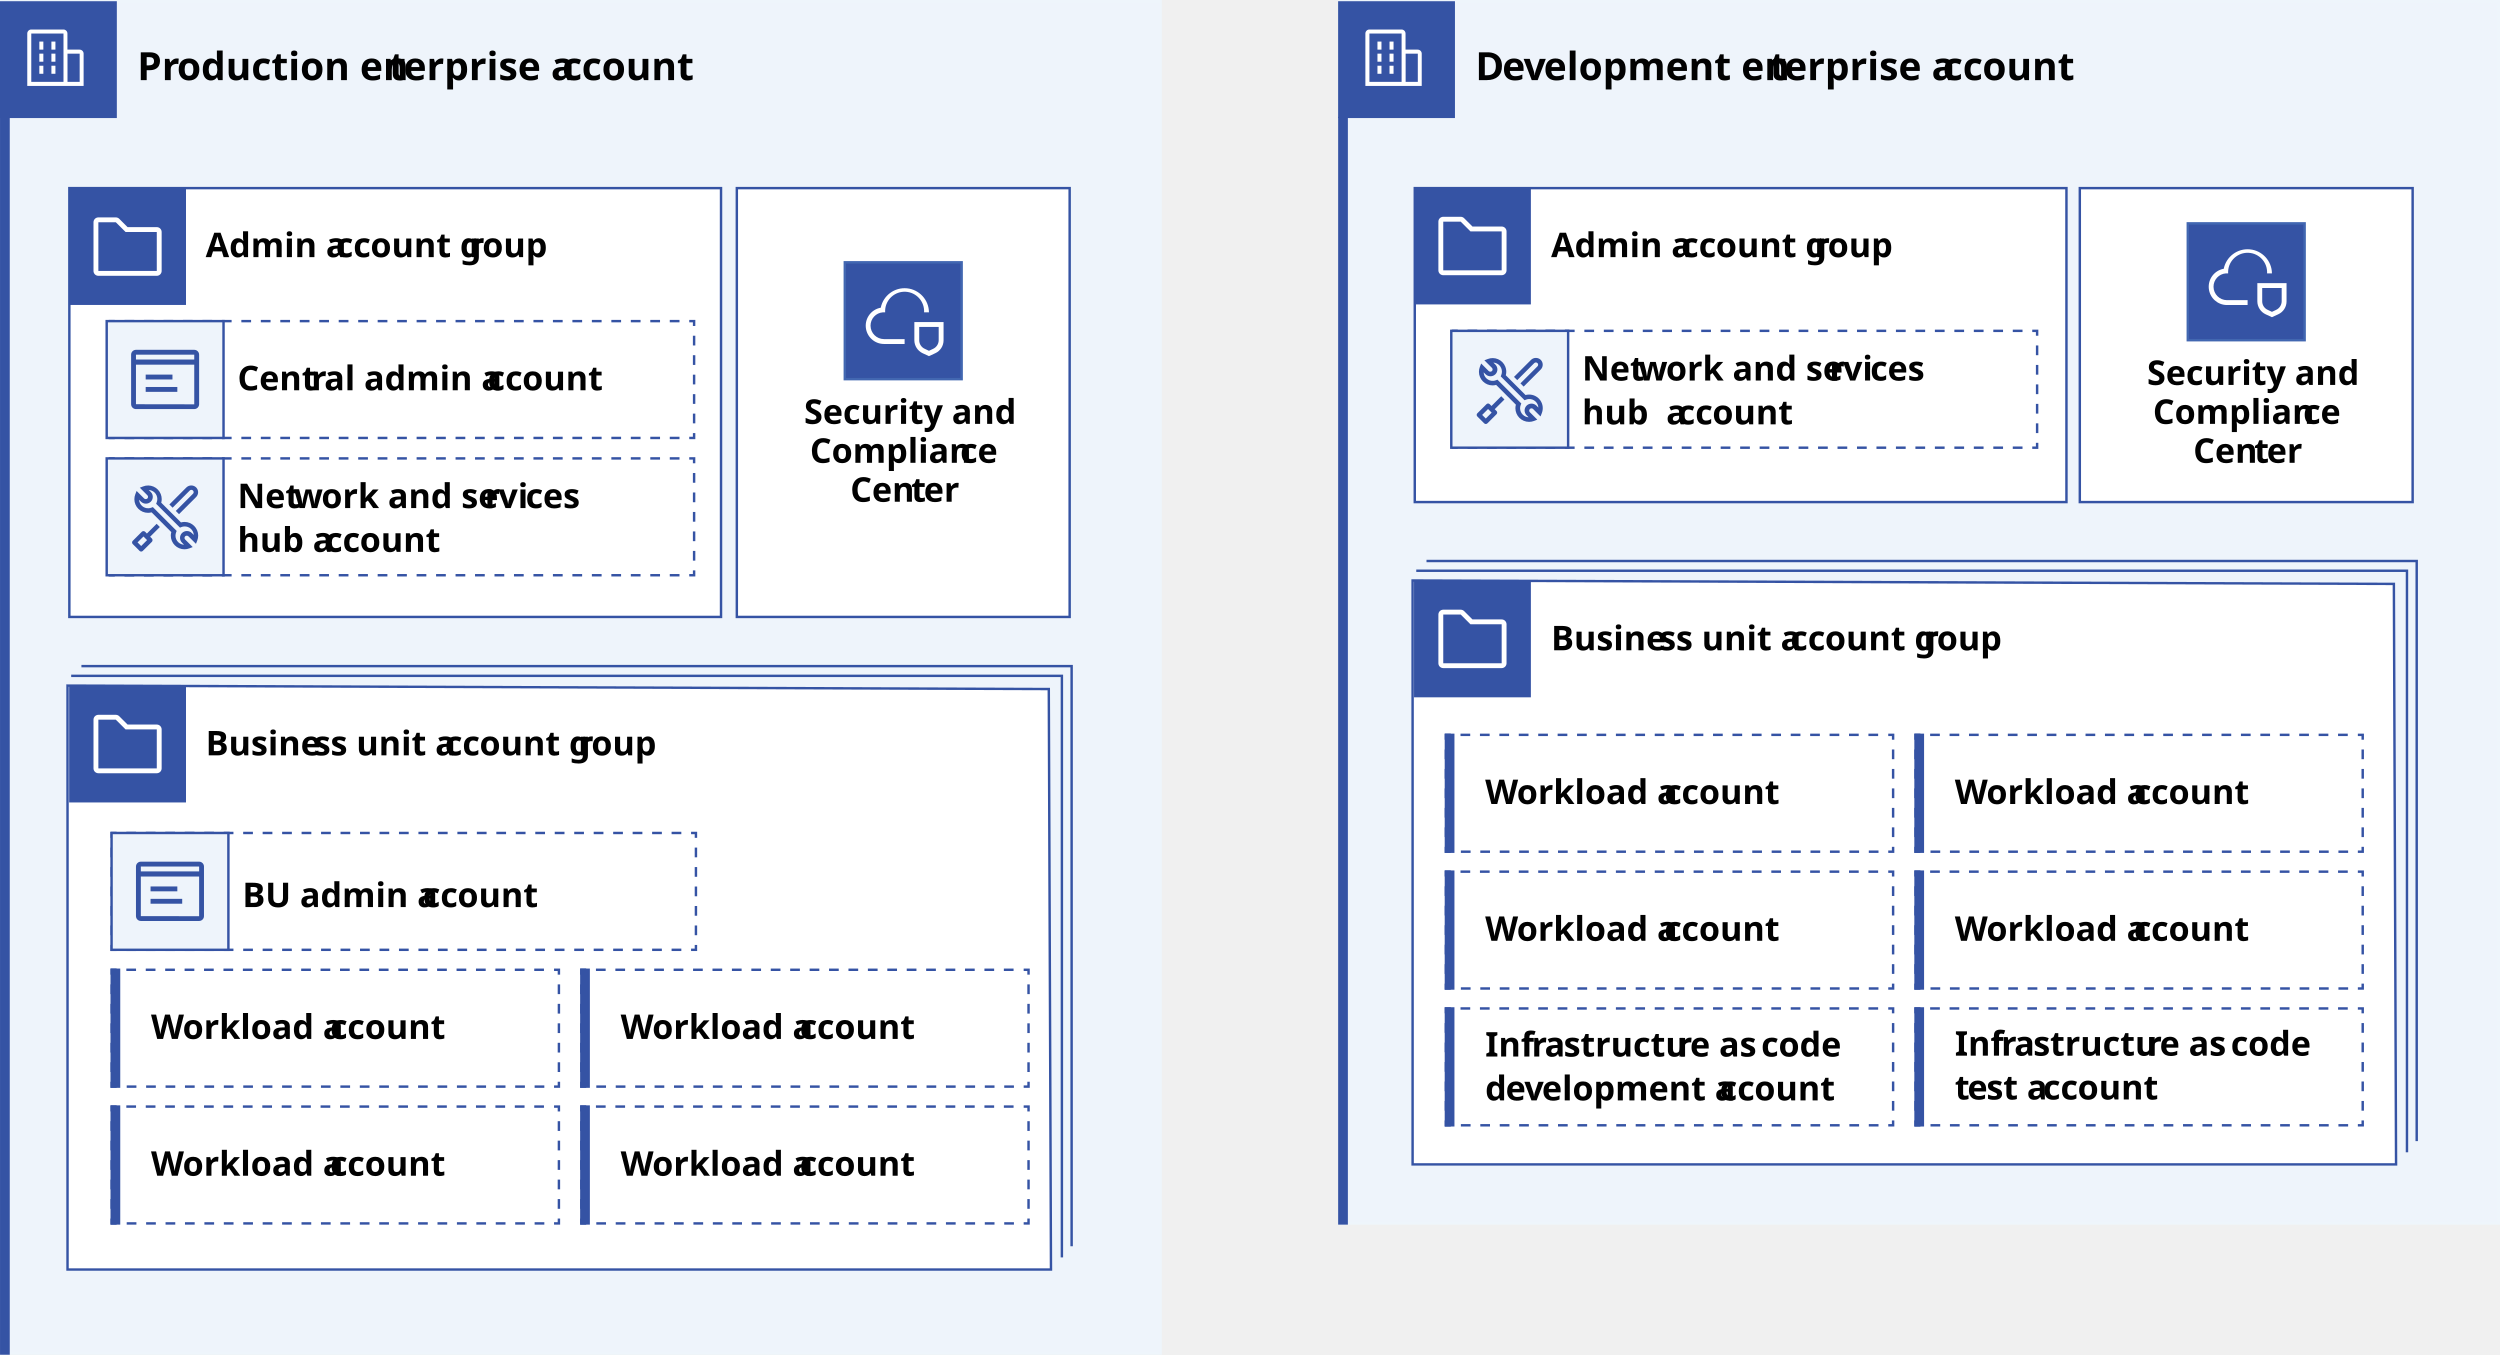
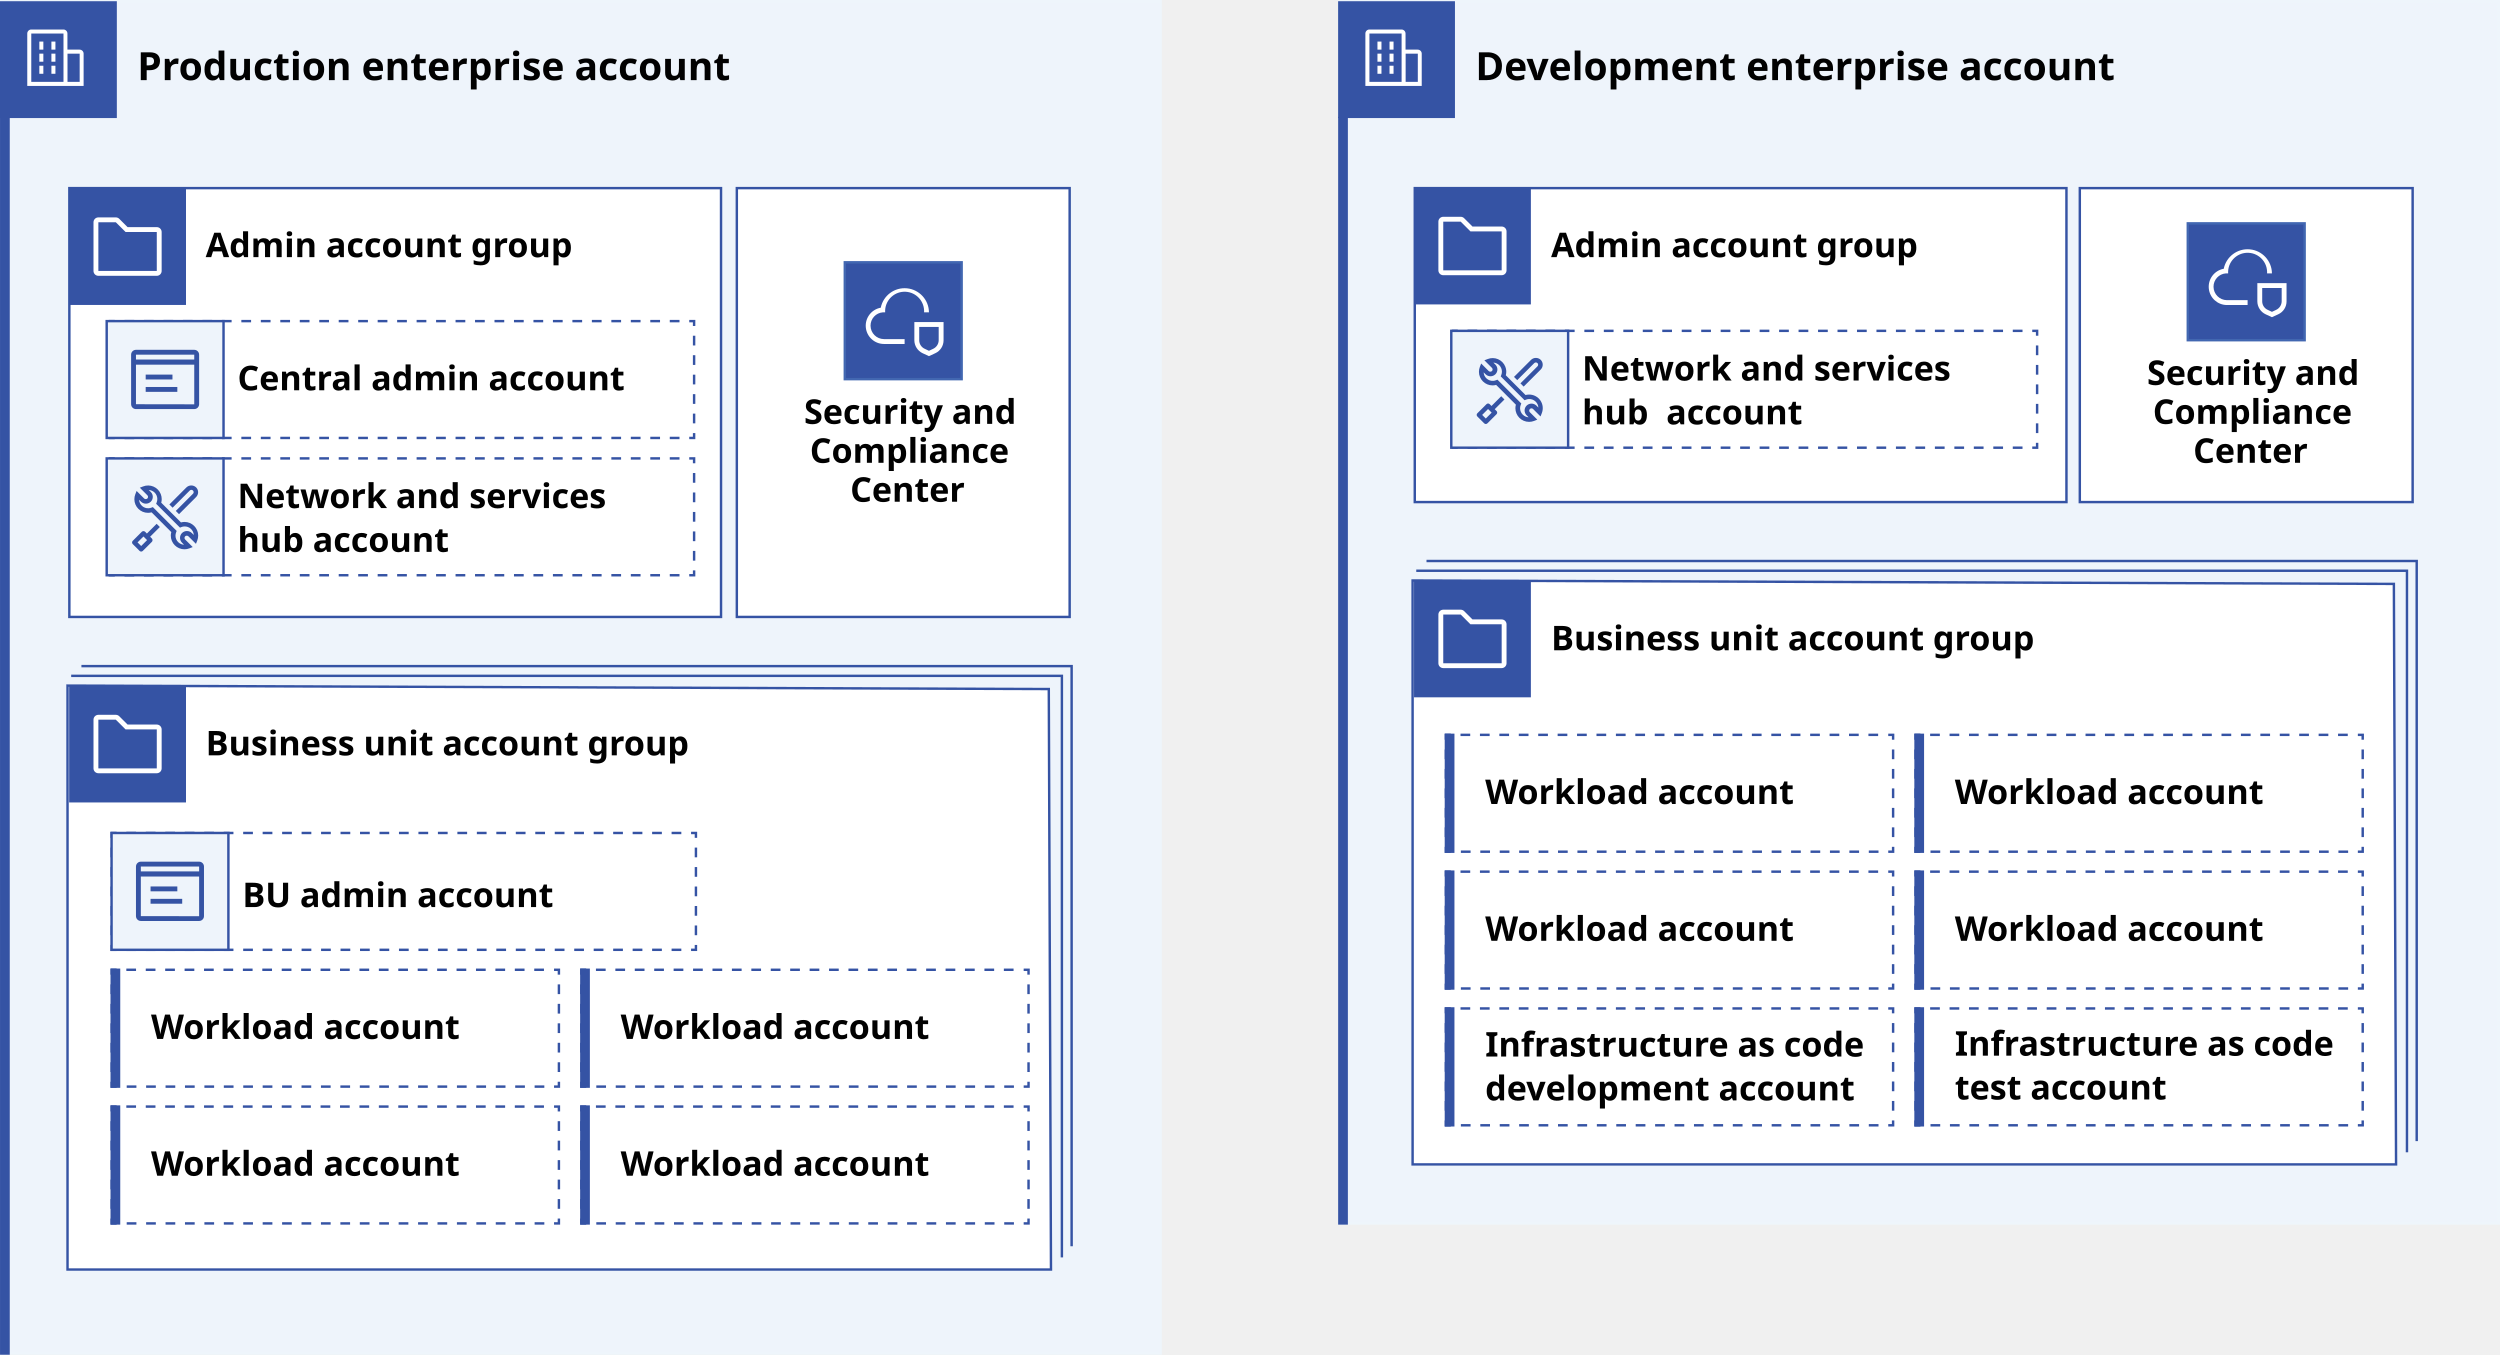
- <svg xmlns="http://www.w3.org/2000/svg" viewBox="0 0 1027.04 556.55">
+ <svg xmlns="http://www.w3.org/2000/svg" width="1027.04" height="556.55" viewBox="0 0 1027.04 556.55">
  <defs>
-     <style>.cls-1,.cls-10{fill:#eef4fb;}.cls-1{stroke:#eef5fb;}.cls-1,.cls-10,.cls-11,.cls-3,.cls-4,.cls-6,.cls-7,.cls-8,.cls-9{stroke-miterlimit:10;}.cls-11,.cls-2,.cls-9{fill:#3553a4;}.cls-3,.cls-5{fill:#fff;}.cls-10,.cls-3,.cls-4,.cls-6,.cls-7,.cls-8,.cls-9{stroke:#3553a4;}.cls-4,.cls-6,.cls-7,.cls-8{fill:none;}.cls-4{fill-rule:evenodd;}.cls-7{stroke-dasharray:4 4;}.cls-8{stroke-dasharray:3.99 3.99;}.cls-11{stroke:#4267b1;}.cls-12{font-size:16px;}.cls-12,.cls-17{fill:#010101;font-family:IBMPlexSans-SemiBold, IBM Plex Sans;font-weight:600;}.cls-13{letter-spacing:-0.01em;}.cls-14{letter-spacing:0em;}.cls-15{letter-spacing:0em;}.cls-16{letter-spacing:-0.01em;}.cls-17{font-size:14px;}.cls-18{letter-spacing:-0.01em;}.cls-19{letter-spacing:0em;}.cls-20{letter-spacing:-0.02em;}.cls-21{letter-spacing:-0.01em;}.cls-22{letter-spacing:-0.01em;}.cls-23{letter-spacing:-0.01em;}.cls-24{letter-spacing:0.01em;}.cls-25{letter-spacing:0em;}.cls-26{letter-spacing:0em;}.cls-27{letter-spacing:-0.01em;}.cls-28{letter-spacing:-0.01em;}.cls-29{letter-spacing:0em;}.cls-30{letter-spacing:0em;}.cls-31{letter-spacing:-0.01em;}</style>
+     <style>.cls-1,.cls-10{fill:#eef4fb;}.cls-1{stroke:#eef5fb;}.cls-1,.cls-10,.cls-11,.cls-3,.cls-4,.cls-6,.cls-7,.cls-8,.cls-9{stroke-miterlimit:10;}.cls-11,.cls-2,.cls-9{fill:#3553a4;}.cls-3,.cls-5{fill:#fff;}.cls-10,.cls-3,.cls-4,.cls-6,.cls-7,.cls-8,.cls-9{stroke:#3553a4;}.cls-4,.cls-6,.cls-7,.cls-8{fill:none;}.cls-4{fill-rule:evenodd;}.cls-7{stroke-dasharray:4 4;}.cls-8{stroke-dasharray:3.99 3.99;}.cls-11{stroke:#4267b1;}.cls-12{font-size:16px;}.cls-12,.cls-13{fill:#010101;font-family:IBMPlexSans-SemiBold, IBM Plex Sans;font-weight:600;}.cls-13{font-size:14px;}</style>
  </defs>
  <g id="Background">
    <rect class="cls-1" x="0.51" y="0.5" width="476.31" height="555.55" />
    <rect class="cls-2" y="0.5" width="48" height="48" />
    <polygon class="cls-3" points="27.74 281.65 430.86 283.07 431.76 521.54 27.74 521.54 27.74 281.65" />
    <polyline class="cls-4" points="29.24 277.65 436.24 277.65 436.24 516.56" />
    <polyline class="cls-4" points="33.45 273.65 440.24 273.65 440.24 511.98" />
    <rect class="cls-5" x="45.9" y="342.2" width="240" height="48" />
    <polyline class="cls-6" points="45.9 344.2 45.9 342.2 47.9 342.2" />
    <line class="cls-7" x1="51.9" y1="342.2" x2="281.9" y2="342.2" />
    <polyline class="cls-6" points="283.9 342.2 285.9 342.2 285.9 344.2" />
    <line class="cls-7" x1="285.9" y1="348.2" x2="285.9" y2="386.2" />
    <polyline class="cls-6" points="285.9 388.2 285.9 390.2 283.9 390.2" />
    <line class="cls-7" x1="279.9" y1="390.2" x2="49.9" y2="390.2" />
    <polyline class="cls-6" points="47.9 390.2 45.9 390.2 45.9 388.2" />
    <line class="cls-7" x1="45.9" y1="384.2" x2="45.9" y2="346.2" />
    <rect class="cls-5" x="45.9" y="398.4" width="183.71" height="48" />
    <polyline class="cls-6" points="229.61 444.4 229.61 446.4 227.61 446.4" />
    <line class="cls-8" x1="223.62" y1="446.4" x2="49.9" y2="446.4" />
    <polyline class="cls-6" points="47.9 446.4 45.9 446.4 45.9 444.4" />
    <line class="cls-7" x1="45.9" y1="440.4" x2="45.9" y2="402.4" />
    <polyline class="cls-6" points="45.9 400.4 45.9 398.4 47.9 398.4" />
    <line class="cls-8" x1="51.9" y1="398.4" x2="225.61" y2="398.4" />
    <polyline class="cls-6" points="227.61 398.4 229.61 398.4 229.61 400.4" />
    <line class="cls-7" x1="229.61" y1="404.4" x2="229.61" y2="442.4" />
    <rect class="cls-5" x="45.9" y="454.6" width="183.71" height="48" />
    <polyline class="cls-6" points="229.61 500.6 229.61 502.6 227.61 502.6" />
    <line class="cls-8" x1="223.62" y1="502.6" x2="49.9" y2="502.6" />
    <polyline class="cls-6" points="47.9 502.6 45.9 502.6 45.9 500.6" />
    <line class="cls-7" x1="45.9" y1="496.6" x2="45.9" y2="458.6" />
    <polyline class="cls-6" points="45.9 456.6 45.9 454.6 47.9 454.6" />
    <line class="cls-8" x1="51.9" y1="454.6" x2="225.61" y2="454.6" />
    <polyline class="cls-6" points="227.61 454.6 229.61 454.6 229.61 456.6" />
    <line class="cls-7" x1="229.61" y1="460.6" x2="229.61" y2="498.6" />
    <rect class="cls-5" x="238.83" y="398.4" width="183.71" height="48" />
    <polyline class="cls-6" points="422.54 444.4 422.54 446.4 420.54 446.4" />
    <line class="cls-8" x1="416.54" y1="446.4" x2="242.83" y2="446.4" />
    <polyline class="cls-6" points="240.83 446.4 238.83 446.4 238.83 444.4" />
    <line class="cls-7" x1="238.83" y1="440.4" x2="238.83" y2="402.4" />
    <polyline class="cls-6" points="238.83 400.4 238.83 398.4 240.83 398.4" />
    <line class="cls-8" x1="244.82" y1="398.4" x2="418.54" y2="398.4" />
    <polyline class="cls-6" points="420.54 398.4 422.54 398.4 422.54 400.4" />
    <line class="cls-7" x1="422.54" y1="404.4" x2="422.54" y2="442.4" />
    <rect class="cls-5" x="238.83" y="454.6" width="183.71" height="48" />
    <polyline class="cls-6" points="422.54 500.6 422.54 502.6 420.54 502.6" />
    <line class="cls-8" x1="416.54" y1="502.6" x2="242.83" y2="502.6" />
    <polyline class="cls-6" points="240.83 502.6 238.83 502.6 238.83 500.6" />
    <line class="cls-7" x1="238.83" y1="496.6" x2="238.83" y2="458.6" />
    <polyline class="cls-6" points="238.83 456.6 238.83 454.6 240.83 454.6" />
    <line class="cls-8" x1="244.82" y1="454.6" x2="418.54" y2="454.6" />
    <polyline class="cls-6" points="420.54 454.6 422.54 454.6 422.54 456.6" />
    <line class="cls-7" x1="422.54" y1="460.6" x2="422.54" y2="498.6" />
    <rect class="cls-2" x="28.41" y="281.66" width="48" height="48" />
    <path class="cls-5" d="M326.31,309.35l3.42,3.41.58.59h12.83v16h-24v-20h7.17m0-2h-7.17a2,2,0,0,0-2,2v20a2,2,0,0,0,2,2h24a2,2,0,0,0,2-2v-16a2,2,0,0,0-2-2h-12l-3.41-3.41A2,2,0,0,0,326.31,307.35Z" transform="translate(-278.73 -13.69)" />
    <rect class="cls-5" x="16.16" y="17.08" width="1.65" height="3.31" />
    <rect class="cls-5" x="16.16" y="22.04" width="1.65" height="3.31" />
    <rect class="cls-5" x="21.12" y="17.08" width="1.65" height="3.31" />
    <rect class="cls-5" x="21.12" y="22.04" width="1.65" height="3.31" />
    <rect class="cls-5" x="16.16" y="27" width="1.65" height="3.31" />
    <rect class="cls-5" x="21.12" y="27" width="1.65" height="3.31" />
    <path class="cls-5" d="M313.08,35.73a1.65,1.65,0,0,0-1.65-1.65h-5V27.47a1.65,1.65,0,0,0-1.65-1.66H291.58a1.65,1.65,0,0,0-1.65,1.66V49h23.15Zm-21.5-8.26h13.23V47.31H291.58Zm14.88,19.84V35.73h5V47.31Z" transform="translate(-278.73 -13.69)" />
    <rect class="cls-9" x="45.9" y="398.4" width="3" height="48" />
    <rect class="cls-9" x="45.9" y="454.6" width="3" height="48" />
    <rect class="cls-9" x="238.83" y="398.4" width="3" height="48" />
    <rect class="cls-9" x="238.83" y="454.6" width="3" height="48" />
    <rect class="cls-3" x="28.49" y="77.28" width="267.72" height="176.17" />
    <rect class="cls-5" x="45.15" y="131.92" width="240" height="48" />
    <polyline class="cls-6" points="45.15 133.92 45.15 131.92 47.15 131.92" />
    <line class="cls-7" x1="51.15" y1="131.92" x2="281.15" y2="131.92" />
    <polyline class="cls-6" points="283.15 131.92 285.15 131.92 285.15 133.92" />
    <line class="cls-7" x1="285.15" y1="137.92" x2="285.15" y2="175.92" />
    <polyline class="cls-6" points="285.15 177.92 285.15 179.92 283.15 179.92" />
    <line class="cls-7" x1="279.15" y1="179.92" x2="49.15" y2="179.92" />
    <polyline class="cls-6" points="47.15 179.92 45.15 179.92 45.15 177.92" />
    <line class="cls-7" x1="45.15" y1="173.92" x2="45.15" y2="135.92" />
    <rect class="cls-5" x="45.15" y="188.32" width="240" height="48" />
    <polyline class="cls-6" points="45.15 190.32 45.15 188.32 47.15 188.32" />
    <line class="cls-7" x1="51.15" y1="188.32" x2="281.15" y2="188.32" />
    <polyline class="cls-6" points="283.15 188.32 285.15 188.32 285.15 190.32" />
    <line class="cls-7" x1="285.15" y1="194.32" x2="285.15" y2="232.32" />
    <polyline class="cls-6" points="285.15 234.32 285.15 236.32 283.15 236.32" />
    <line class="cls-7" x1="279.15" y1="236.32" x2="49.15" y2="236.32" />
    <polyline class="cls-6" points="47.15 236.32 45.15 236.32 45.15 234.32" />
    <line class="cls-7" x1="45.15" y1="230.32" x2="45.15" y2="192.32" />
    <rect class="cls-10" x="45.83" y="342.2" width="48" height="48" />
    <rect class="cls-10" x="43.83" y="131.92" width="48" height="48" />
    <rect class="cls-10" x="43.83" y="188.32" width="48" height="48" />
    <rect class="cls-3" x="302.7" y="77.28" width="136.73" height="176.17" />
    <rect class="cls-11" x="347.06" y="107.76" width="48" height="48" />
    <path id="_Path_" data-name="&lt;Path&gt;" class="cls-5" d="M664.36,148v5.5a3.93,3.93,0,0,1-2.3,3.5l-1.7.8-1.7-.8a3.83,3.83,0,0,1-2.3-3.5V148h8m2-2h-12v7.5a5.92,5.92,0,0,0,3.4,5.3l2.6,1.2,2.6-1.2a5.81,5.81,0,0,0,3.4-5.3V146Z" transform="translate(-278.73 -13.69)" />
    <path class="cls-5" d="M650.36,155h-8.5a7.51,7.51,0,0,1-1.3-14.9,10,10,0,0,1,19.8,1.9h-2a8,8,0,0,0-16-.9v.9h-.9a5.48,5.48,0,0,0-5.1,5.5,5.55,5.55,0,0,0,5.5,5.5h8.5Z" transform="translate(-278.73 -13.69)" />
    <path class="cls-2" d="M340.58,377.86h11v2h-11Zm0,5.09h13v2h-13Z" transform="translate(-278.73 -13.69)" />
    <path class="cls-2" d="M360.53,367.68H336.59a2,2,0,0,0-2,2v20.36a2,2,0,0,0,2,2h23.94a2,2,0,0,0,2-2V369.72A2,2,0,0,0,360.53,367.68Zm0,2v2H336.59v-2Zm-23.94,20.36V373.79h23.94v16.29Z" transform="translate(-278.73 -13.69)" />
    <path class="cls-2" d="M338.58,167.58h11v2h-11Zm0,5.09h13v2h-13Z" transform="translate(-278.73 -13.69)" />
    <path class="cls-2" d="M358.53,157.4H334.59a2,2,0,0,0-2,2v20.35a2,2,0,0,0,2,2h23.94a2,2,0,0,0,2-2V159.44A2,2,0,0,0,358.53,157.4Zm0,2v2H334.59v-2Zm-23.94,20.35V163.51h23.94v16.28Z" transform="translate(-278.73 -13.69)" />
    <path class="cls-2" d="M340.39,234.2l4-4-1.32-1.32-4,4-.74-.75a1,1,0,0,0-1.33,0h0l-3.74,3.75a.92.92,0,0,0,0,1.32h0l2.81,2.81a.92.92,0,0,0,1.32,0h0l3.75-3.74a1,1,0,0,0,0-1.33h0ZM336.73,238l-1.49-1.49,2.42-2.42,1.49,1.48Z" transform="translate(-278.73 -13.69)" />
    <path class="cls-2" d="M354.52,239.35a5.62,5.62,0,0,1-5.62-5.62,5.51,5.51,0,0,1,.2-1.45L341,224.17a5.51,5.51,0,0,1-1.45.2,5.6,5.6,0,0,1-5.62-5.57,5.51,5.51,0,0,1,.4-2.09l.52-1.33,3.1,3.1a1,1,0,0,0,1.32,0,.94.94,0,0,0,0-1.33h0l-3.1-3.1,1.33-.52a5.6,5.6,0,0,1,7.27,3.13,5.79,5.79,0,0,1,.4,2.09,5.9,5.9,0,0,1-.2,1.45l8.11,8.11a5.46,5.46,0,0,1,1.45-.2,5.61,5.61,0,0,1,5.62,5.58,5.79,5.79,0,0,1-.4,2.09l-.52,1.33-3.1-3.1a1,1,0,0,0-1.33,0,.94.94,0,0,0,0,1.32h0l3.1,3.1-1.33.52A5.49,5.49,0,0,1,354.52,239.35Zm-13-17.34,9.79,9.79-.22.57a3.72,3.72,0,0,0,2.07,4.84,3.67,3.67,0,0,0,1.17.26l-.81-.82a2.8,2.8,0,0,1,0-4h0a2.88,2.88,0,0,1,4,0l.82.82a3.74,3.74,0,0,0-3.93-3.51,3.9,3.9,0,0,0-1.17.26l-.57.23-9.8-9.8.23-.57a3.73,3.73,0,0,0-2.08-4.84,3.9,3.9,0,0,0-1.17-.26l.82.82a2.82,2.82,0,0,1,0,4h0a2.89,2.89,0,0,1-4,0l-.81-.81a3.72,3.72,0,0,0,3.93,3.5,3.67,3.67,0,0,0,1.17-.26Z" transform="translate(-278.73 -13.69)" />
    <path class="cls-2" d="M359.31,213.93a2.88,2.88,0,0,0-4,0l-7,7,1.32,1.33,7-7a.94.94,0,1,1,1.32,1.33l-7,7,1.32,1.32,7-7A2.8,2.8,0,0,0,359.31,213.93Z" transform="translate(-278.73 -13.69)" />
    <rect class="cls-9" x="0.51" y="48.5" width="3" height="507.55" />
    <rect class="cls-1" x="550.23" y="0.5" width="476.31" height="502.1" />
    <rect class="cls-2" x="549.72" y="0.5" width="48" height="48" />
    <polygon class="cls-3" points="580.32 238.47 983.44 239.88 984.34 478.35 580.32 478.35 580.32 238.47" />
    <polyline class="cls-4" points="581.82 234.47 988.82 234.47 988.82 473.38" />
    <polyline class="cls-4" points="586.03 230.47 992.82 230.47 992.82 468.79" />
    <rect class="cls-5" x="594.01" y="301.89" width="183.71" height="48" />
    <polyline class="cls-6" points="777.72 347.89 777.72 349.89 775.72 349.89" />
    <line class="cls-8" x1="771.72" y1="349.89" x2="598.01" y2="349.89" />
    <polyline class="cls-6" points="596.01 349.89 594.01 349.89 594.01 347.89" />
    <line class="cls-7" x1="594.01" y1="343.89" x2="594.01" y2="305.89" />
    <polyline class="cls-6" points="594.01 303.89 594.01 301.89 596.01 301.89" />
    <line class="cls-8" x1="600" y1="301.89" x2="773.72" y2="301.89" />
    <polyline class="cls-6" points="775.72 301.89 777.72 301.89 777.72 303.89" />
    <line class="cls-7" x1="777.72" y1="307.89" x2="777.72" y2="345.89" />
    <rect class="cls-5" x="594.01" y="358.09" width="183.71" height="48" />
    <polyline class="cls-6" points="777.72 404.09 777.72 406.09 775.72 406.09" />
    <line class="cls-8" x1="771.72" y1="406.09" x2="598.01" y2="406.09" />
    <polyline class="cls-6" points="596.01 406.09 594.01 406.09 594.01 404.09" />
    <line class="cls-7" x1="594.01" y1="400.09" x2="594.01" y2="362.09" />
    <polyline class="cls-6" points="594.01 360.09 594.01 358.09 596.01 358.09" />
    <line class="cls-8" x1="600" y1="358.09" x2="773.72" y2="358.09" />
    <polyline class="cls-6" points="775.72 358.09 777.72 358.09 777.72 360.09" />
    <line class="cls-7" x1="777.72" y1="364.09" x2="777.72" y2="402.09" />
    <rect class="cls-5" x="786.94" y="301.89" width="183.71" height="48" />
    <polyline class="cls-6" points="970.64 347.89 970.64 349.89 968.64 349.89" />
    <line class="cls-8" x1="964.65" y1="349.89" x2="790.93" y2="349.89" />
    <polyline class="cls-6" points="788.94 349.89 786.94 349.89 786.94 347.89" />
    <line class="cls-7" x1="786.94" y1="343.89" x2="786.94" y2="305.89" />
    <polyline class="cls-6" points="786.94 303.89 786.94 301.89 788.94 301.89" />
    <line class="cls-8" x1="792.93" y1="301.89" x2="966.65" y2="301.89" />
    <polyline class="cls-6" points="968.64 301.89 970.64 301.89 970.64 303.89" />
    <line class="cls-7" x1="970.64" y1="307.89" x2="970.64" y2="345.89" />
    <rect class="cls-5" x="786.94" y="358.09" width="183.71" height="48" />
    <polyline class="cls-6" points="970.64 404.09 970.64 406.09 968.64 406.09" />
    <line class="cls-8" x1="964.65" y1="406.09" x2="790.93" y2="406.09" />
    <polyline class="cls-6" points="788.94 406.09 786.94 406.09 786.94 404.09" />
    <line class="cls-7" x1="786.94" y1="400.09" x2="786.94" y2="362.09" />
    <polyline class="cls-6" points="786.94 360.09 786.94 358.09 788.94 358.09" />
    <line class="cls-8" x1="792.93" y1="358.09" x2="966.65" y2="358.09" />
    <polyline class="cls-6" points="968.64 358.09 970.64 358.09 970.64 360.09" />
    <line class="cls-7" x1="970.64" y1="364.09" x2="970.64" y2="402.09" />
    <rect class="cls-2" x="580.91" y="238.47" width="48" height="48" />
    <path class="cls-5" d="M878.81,266.16l3.42,3.41.58.59h12.83v16h-24v-20h7.17m0-2h-7.17a2,2,0,0,0-2,2v20a2,2,0,0,0,2,2h24a2,2,0,0,0,2-2v-16a2,2,0,0,0-2-2h-12l-3.41-3.41A2,2,0,0,0,878.81,264.16Z" transform="translate(-278.73 -13.69)" />
    <rect class="cls-5" x="565.88" y="17.08" width="1.65" height="3.31" />
    <rect class="cls-5" x="565.88" y="22.04" width="1.65" height="3.31" />
    <rect class="cls-5" x="570.84" y="17.08" width="1.65" height="3.31" />
    <rect class="cls-5" x="570.84" y="22.04" width="1.65" height="3.31" />
    <rect class="cls-5" x="565.88" y="27" width="1.65" height="3.31" />
    <rect class="cls-5" x="570.84" y="27" width="1.65" height="3.31" />
    <path class="cls-5" d="M862.8,35.73a1.65,1.65,0,0,0-1.65-1.65h-5V27.47a1.66,1.66,0,0,0-1.66-1.66H841.31a1.66,1.66,0,0,0-1.66,1.66V49H862.8Zm-21.49-8.26h13.22V47.31H841.31Zm14.88,19.84V35.73h5V47.31Z" transform="translate(-278.73 -13.69)" />
    <rect class="cls-9" x="594.01" y="301.89" width="3" height="48" />
    <rect class="cls-9" x="594.01" y="358.09" width="3" height="48" />
    <rect class="cls-9" x="786.94" y="301.89" width="3" height="48" />
    <rect class="cls-9" x="786.94" y="358.09" width="3" height="48" />
    <rect class="cls-3" x="581.21" y="77.28" width="267.72" height="128.98" />
    <rect class="cls-5" x="596.88" y="135.92" width="240" height="48" />
    <polyline class="cls-6" points="596.88 137.92 596.88 135.92 598.88 135.92" />
    <line class="cls-7" x1="602.88" y1="135.92" x2="832.88" y2="135.92" />
    <polyline class="cls-6" points="834.88 135.92 836.88 135.92 836.88 137.92" />
    <line class="cls-7" x1="836.88" y1="141.92" x2="836.88" y2="179.92" />
    <polyline class="cls-6" points="836.88 181.92 836.88 183.92 834.88 183.92" />
    <line class="cls-7" x1="830.88" y1="183.92" x2="600.88" y2="183.92" />
    <polyline class="cls-6" points="598.88 183.92 596.88 183.92 596.88 181.92" />
    <line class="cls-7" x1="596.88" y1="177.92" x2="596.88" y2="139.92" />
    <rect class="cls-10" x="596.21" y="135.92" width="48" height="48" />
    <rect class="cls-3" x="854.42" y="77.28" width="136.73" height="128.98" />
    <rect class="cls-11" x="898.78" y="91.76" width="48" height="48" />
    <path id="_Path_2" data-name="&lt;Path&gt;" class="cls-5" d="M1216.08,132v5.5a3.93,3.93,0,0,1-2.3,3.5l-1.7.8-1.7-.8a3.83,3.83,0,0,1-2.3-3.5V132h8m2-2h-12v7.5a5.92,5.92,0,0,0,3.4,5.3l2.6,1.2,2.6-1.2a5.81,5.81,0,0,0,3.4-5.3V130Z" transform="translate(-278.73 -13.69)" />
    <path class="cls-5" d="M1202.08,139h-8.5a7.51,7.51,0,0,1-1.3-14.9,10,10,0,0,1,19.8,1.9h-2a8,8,0,0,0-16-.9v.9h-.9a5.48,5.48,0,0,0-5.1,5.5,5.55,5.55,0,0,0,5.5,5.5h8.5Z" transform="translate(-278.73 -13.69)" />
    <path class="cls-2" d="M892.78,181.8l4-4-1.32-1.33-4,4-.74-.74a.92.92,0,0,0-1.32,0h0l-3.75,3.74a.92.92,0,0,0,0,1.32h0l2.81,2.81a.92.92,0,0,0,1.32,0h0l3.75-3.74a.94.94,0,0,0,0-1.32h0Zm-3.67,3.83-1.48-1.49,2.42-2.42,1.48,1.49Z" transform="translate(-278.73 -13.69)" />
    <path class="cls-2" d="M906.9,187a5.62,5.62,0,0,1-5.62-5.62,5.38,5.38,0,0,1,.2-1.44l-8.11-8.12a5.46,5.46,0,0,1-1.45.2,5.6,5.6,0,0,1-5.62-5.57,5.51,5.51,0,0,1,.4-2.09l.52-1.33,3.1,3.1a1,1,0,0,0,1.32,0,.93.93,0,0,0,0-1.32h0l-3.1-3.1,1.34-.52a5.59,5.59,0,0,1,7.26,3.14,5.5,5.5,0,0,1,.2,3.53l8.11,8.11a5.45,5.45,0,0,1,1.45-.19,5.58,5.58,0,0,1,5.22,7.66l-.52,1.33-3.1-3.1a.94.94,0,0,0-1.33,1.32h0l3.11,3.1-1.33.53A5.57,5.57,0,0,1,906.9,187Zm-13-17.34,9.8,9.79-.23.57a3.73,3.73,0,0,0,2.08,4.84,3.56,3.56,0,0,0,1.17.26l-.82-.81a2.8,2.8,0,0,1,0-4h0a2.88,2.88,0,0,1,4,0l.82.82a3.74,3.74,0,0,0-3.93-3.51,4.23,4.23,0,0,0-1.17.26l-.57.23-9.79-9.8.22-.57a3.72,3.72,0,0,0-2.07-4.83,3.67,3.67,0,0,0-1.18-.26l.82.81a2.8,2.8,0,0,1,0,4h0a2.88,2.88,0,0,1-4,0l-.82-.81a3.72,3.72,0,0,0,3.93,3.5,3.61,3.61,0,0,0,1.17-.26Z" transform="translate(-278.73 -13.69)" />
    <path class="cls-2" d="M911.7,161.53a2.89,2.89,0,0,0-4,0l-7,7,1.33,1.33,7-7a.94.94,0,0,1,1.32,0,.92.92,0,0,1,0,1.32l-7,7,1.32,1.33,7-7A2.82,2.82,0,0,0,911.7,161.53Z" transform="translate(-278.73 -13.69)" />
    <rect class="cls-9" x="550.23" y="48.5" width="3" height="454.1" />
    <rect class="cls-5" x="594.01" y="414.29" width="183.71" height="48" />
    <polyline class="cls-6" points="777.72 460.29 777.72 462.29 775.72 462.29" />
    <line class="cls-8" x1="771.72" y1="462.29" x2="598.01" y2="462.29" />
    <polyline class="cls-6" points="596.01 462.29 594.01 462.29 594.01 460.29" />
    <line class="cls-7" x1="594.01" y1="456.29" x2="594.01" y2="418.29" />
    <polyline class="cls-6" points="594.01 416.29 594.01 414.29 596.01 414.29" />
    <line class="cls-8" x1="600" y1="414.29" x2="773.72" y2="414.29" />
    <polyline class="cls-6" points="775.72 414.29 777.72 414.29 777.72 416.29" />
    <line class="cls-7" x1="777.72" y1="420.29" x2="777.72" y2="458.29" />
    <rect class="cls-5" x="786.94" y="414.29" width="183.71" height="48" />
    <polyline class="cls-6" points="970.64 460.29 970.64 462.29 968.64 462.29" />
    <line class="cls-8" x1="964.65" y1="462.29" x2="790.93" y2="462.29" />
    <polyline class="cls-6" points="788.94 462.29 786.94 462.29 786.94 460.29" />
    <line class="cls-7" x1="786.94" y1="456.29" x2="786.94" y2="418.29" />
    <polyline class="cls-6" points="786.94 416.29 786.94 414.29 788.94 414.29" />
    <line class="cls-8" x1="792.93" y1="414.29" x2="966.65" y2="414.29" />
    <polyline class="cls-6" points="968.64 414.29 970.64 414.29 970.64 416.29" />
    <line class="cls-7" x1="970.64" y1="420.29" x2="970.64" y2="458.29" />
    <rect class="cls-9" x="594.01" y="414.29" width="3" height="48" />
    <rect class="cls-9" x="786.94" y="414.29" width="3" height="48" />
    <rect class="cls-2" x="28.41" y="77.28" width="48" height="48" />
    <path class="cls-5" d="M326.31,105l3.42,3.41.58.59h12.83v16h-24V105h7.17m0-2h-7.17a2,2,0,0,0-2,2v20a2,2,0,0,0,2,2h24a2,2,0,0,0,2-2V109a2,2,0,0,0-2-2h-12l-3.41-3.41A2,2,0,0,0,326.31,103Z" transform="translate(-278.73 -13.69)" />
    <rect class="cls-2" x="580.91" y="77.06" width="48" height="48" />
    <path class="cls-5" d="M878.81,104.75l3.42,3.41.58.59h12.83v16h-24v-20h7.17m0-2h-7.17a2,2,0,0,0-2,2v20a2,2,0,0,0,2,2h24a2,2,0,0,0,2-2v-16a2,2,0,0,0-2-2h-12l-3.41-3.41A2,2,0,0,0,878.81,102.75Z" transform="translate(-278.73 -13.69)" />
  </g>
  <g id="Text">
-     <text class="cls-12" transform="translate(56.4 32.91)">
-       <tspan class="cls-13">P</tspan>
-       <tspan class="cls-14" x="10.1" y="0">r</tspan>
-       <tspan x="16.3" y="0">oduction en</tspan>
-       <tspan class="cls-15" x="103.46" y="0">t</tspan>
-       <tspan x="109.38" y="0">erprise a</tspan>
-       <tspan class="cls-16" x="174.53" y="0">cc</tspan>
-       <tspan x="190.78" y="0">ount</tspan>
-     </text>
-     <text class="cls-17" transform="translate(84.49 310.31)">Busine<tspan class="cls-18" x="44.41" y="0">s</tspan>
-       <tspan x="51.3" y="0">s unit a</tspan>
-       <tspan class="cls-19" x="98.28" y="0">cc</tspan>
-       <tspan x="112.5" y="0">ount g</tspan>
-       <tspan class="cls-19" x="153.02" y="0">r</tspan>
-       <tspan x="158.45" y="0">oup</tspan>
-     </text>
-     <text class="cls-17" transform="translate(99.57 372.65)">BU admin a<tspan class="cls-19" x="74.13" y="0">cc</tspan>
-       <tspan x="88.35" y="0">ount</tspan>
-     </text>
-     <text class="cls-17" transform="translate(62.04 426.81)">
-       <tspan class="cls-20">W</tspan>
-       <tspan x="12.98" y="0">orkload a</tspan>
-       <tspan class="cls-21" x="73.58" y="0">cc</tspan>
-       <tspan x="87.81" y="0">ount</tspan>
-     </text>
-     <text class="cls-17" transform="translate(62.04 483.01)">
-       <tspan class="cls-20">W</tspan>
-       <tspan x="12.98" y="0">orkload a</tspan>
-       <tspan class="cls-21" x="73.58" y="0">cc</tspan>
-       <tspan x="87.81" y="0">ount</tspan>
-     </text>
-     <text class="cls-17" transform="translate(254.97 426.81)">
-       <tspan class="cls-20">W</tspan>
-       <tspan x="12.98" y="0">orkload a</tspan>
-       <tspan class="cls-21" x="73.58" y="0">cc</tspan>
-       <tspan x="87.81" y="0">ount</tspan>
-     </text>
-     <text class="cls-17" transform="translate(254.97 483.01)">
-       <tspan class="cls-20">W</tspan>
-       <tspan x="12.98" y="0">orkload a</tspan>
-       <tspan class="cls-21" x="73.58" y="0">cc</tspan>
-       <tspan x="87.81" y="0">ount</tspan>
-     </text>
-     <text class="cls-17" transform="translate(84.49 105.64)">Admin a<tspan class="cls-19" x="53.46" y="0">cc</tspan>
-       <tspan x="67.69" y="0">ount g</tspan>
-       <tspan class="cls-19" x="108.2" y="0">r</tspan>
-       <tspan x="113.64" y="0">oup</tspan>
-     </text>
-     <text class="cls-17" transform="translate(97.57 160.33)">Cent<tspan class="cls-22" x="30.27" y="0">r</tspan>
-       <tspan x="35.62" y="0">al admin a</tspan>
-       <tspan class="cls-19" x="102.74" y="0">cc</tspan>
-       <tspan x="116.97" y="0">ount</tspan>
-     </text>
-     <text class="cls-17" transform="translate(97.57 208.72)">Net<tspan class="cls-23" x="23.11" y="0">w</tspan>
-       <tspan x="34.45" y="0">ork and se</tspan>
-       <tspan class="cls-24" x="101.57" y="0">r</tspan>
-       <tspan x="107.18" y="0">vi</tspan>
-       <tspan class="cls-19" x="118.38" y="0">c</tspan>
-       <tspan class="cls-25" x="125.49" y="0">es </tspan>
-       <tspan x="0" y="18">hub a</tspan>
-       <tspan class="cls-19" x="35.99" y="18">cc</tspan>
-       <tspan x="50.22" y="18">ount</tspan>
-     </text>
-     <text class="cls-17" transform="translate(330.32 174.13)">Security and <tspan x="2.41" y="16">Complian</tspan>
-       <tspan class="cls-19" x="64.15" y="16">c</tspan>
-       <tspan x="71.26" y="16">e </tspan>
-       <tspan x="18.98" y="32">Cen</tspan>
-       <tspan class="cls-26" x="44.01" y="32">t</tspan>
-       <tspan x="49.19" y="32">er</tspan>
-     </text>
-     <text class="cls-12" transform="translate(606.12 32.91)">D<tspan class="cls-27" x="11.02" y="0">e</tspan>
-       <tspan class="cls-28" x="19.81" y="0">v</tspan>
-       <tspan x="28.06" y="0">elopment en</tspan>
-       <tspan class="cls-15" x="120.94" y="0">t</tspan>
-       <tspan class="cls-29" x="126.86" y="0">erprise a</tspan>
-       <tspan class="cls-14" x="192.01" y="0">cc</tspan>
-       <tspan x="208.27" y="0">ount</tspan>
-     </text>
-     <text class="cls-17" transform="translate(637.21 267.14)">Busine<tspan class="cls-18" x="44.41" y="0">s</tspan>
-       <tspan x="51.3" y="0">s unit a</tspan>
-       <tspan class="cls-19" x="98.28" y="0">cc</tspan>
-       <tspan x="112.5" y="0">ount g</tspan>
-       <tspan class="cls-21" x="153.02" y="0">r</tspan>
-       <tspan x="158.45" y="0">oup</tspan>
-     </text>
-     <text class="cls-17" transform="translate(610.14 330.3)">
-       <tspan class="cls-20">W</tspan>
-       <tspan x="12.98" y="0">orkload a</tspan>
-       <tspan class="cls-21" x="73.58" y="0">cc</tspan>
-       <tspan x="87.81" y="0">ount</tspan>
-     </text>
-     <text class="cls-17" transform="translate(610.14 386.5)">
-       <tspan class="cls-20">W</tspan>
-       <tspan x="12.98" y="0">orkload a</tspan>
-       <tspan class="cls-21" x="73.58" y="0">cc</tspan>
-       <tspan x="87.81" y="0">ount</tspan>
-     </text>
-     <text class="cls-17" transform="translate(803.07 330.3)">
-       <tspan class="cls-20">W</tspan>
-       <tspan x="12.98" y="0">orkload a</tspan>
-       <tspan class="cls-21" x="73.58" y="0">cc</tspan>
-       <tspan x="87.81" y="0">ount</tspan>
-     </text>
-     <text class="cls-17" transform="translate(803.07 386.5)">
-       <tspan class="cls-20">W</tspan>
-       <tspan x="12.98" y="0">orkload a</tspan>
-       <tspan class="cls-21" x="73.58" y="0">cc</tspan>
-       <tspan x="87.81" y="0">ount</tspan>
-     </text>
-     <text class="cls-17" transform="translate(637.21 105.64)">Admin a<tspan class="cls-19" x="53.46" y="0">cc</tspan>
-       <tspan x="67.69" y="0">ount g</tspan>
-       <tspan class="cls-19" x="108.2" y="0">r</tspan>
-       <tspan x="113.64" y="0">oup</tspan>
-     </text>
-     <text class="cls-17" transform="translate(649.95 156.33)">Net<tspan class="cls-23" x="23.11" y="0">w</tspan>
-       <tspan x="34.45" y="0">ork and se</tspan>
-       <tspan class="cls-24" x="101.57" y="0">r</tspan>
-       <tspan x="107.18" y="0">vi</tspan>
-       <tspan class="cls-21" x="118.38" y="0">c</tspan>
-       <tspan class="cls-30" x="125.49" y="0">es </tspan>
-       <tspan x="0" y="18" xml:space="preserve">hub  a</tspan>
-       <tspan class="cls-19" x="39.3" y="18">cc</tspan>
-       <tspan x="53.52" y="18">ount</tspan>
-     </text>
-     <text class="cls-17" transform="translate(882.04 158.13)">Security and <tspan x="2.41" y="16">Complian</tspan>
-       <tspan class="cls-19" x="64.15" y="16">c</tspan>
-       <tspan x="71.26" y="16">e </tspan>
-       <tspan x="18.98" y="32">Cen</tspan>
-       <tspan class="cls-26" x="44.01" y="32">t</tspan>
-       <tspan x="49.19" y="32">er</tspan>
-     </text>
-     <text class="cls-17" transform="translate(610.14 434.05)">Inf<tspan class="cls-22" x="19.05" y="0">r</tspan>
-       <tspan x="24.4" y="0">a</tspan>
-       <tspan class="cls-31" x="32.23" y="0">s</tspan>
-       <tspan x="39.1" y="0">tructu</tspan>
-       <tspan class="cls-19" x="78.72" y="0">r</tspan>
-       <tspan x="84.15" y="0">e as </tspan>
-       <tspan class="cls-19" x="113.38" y="0">c</tspan>
-       <tspan x="120.5" y="0">ode </tspan>
-       <tspan x="0" y="18">d</tspan>
-       <tspan class="cls-23" x="8.4" y="18">e</tspan>
-       <tspan class="cls-31" x="16.09" y="18">v</tspan>
-       <tspan x="23.31" y="18">elopment a</tspan>
-       <tspan class="cls-19" x="96.36" y="18">cc</tspan>
-       <tspan x="110.58" y="18">ount</tspan>
-     </text>
-     <text class="cls-17" transform="translate(803.07 433.69)">Inf<tspan class="cls-22" x="19.05" y="0">r</tspan>
-       <tspan x="24.4" y="0">a</tspan>
-       <tspan class="cls-31" x="32.23" y="0">s</tspan>
-       <tspan x="39.1" y="0">tructu</tspan>
-       <tspan class="cls-19" x="78.72" y="0">r</tspan>
-       <tspan x="84.15" y="0">e as </tspan>
-       <tspan class="cls-19" x="113.38" y="0">c</tspan>
-       <tspan x="120.5" y="0" xml:space="preserve">ode  </tspan>
-       <tspan class="cls-26" x="0" y="18">t</tspan>
-       <tspan x="5.18" y="18">e</tspan>
-       <tspan class="cls-31" x="12.99" y="18">s</tspan>
-       <tspan x="19.87" y="18">t a</tspan>
-       <tspan class="cls-19" x="36.23" y="18">cc</tspan>
-       <tspan x="50.45" y="18">ount</tspan>
+     <text class="cls-12" transform="translate(56.4 32.91)">Production enterprise account</text>
+     <text class="cls-13" transform="translate(84.49 310.31)">Business unit account group</text>
+     <text class="cls-13" transform="translate(99.57 372.65)">BU admin account</text>
+     <text class="cls-13" transform="translate(62.04 426.81)">Workload account</text>
+     <text class="cls-13" transform="translate(62.04 483.01)">Workload account</text>
+     <text class="cls-13" transform="translate(254.97 426.81)">Workload account</text>
+     <text class="cls-13" transform="translate(254.97 483.01)">Workload account</text>
+     <text class="cls-13" transform="translate(84.49 105.64)">Admin account group</text>
+     <text class="cls-13" transform="translate(97.57 160.33)">Central admin account</text>
+     <text class="cls-13" transform="translate(97.57 208.72)">Network and services <tspan x="0" y="18">hub account</tspan>
+     </text>
+     <text class="cls-13" transform="translate(330.32 174.13)">Security and <tspan x="2.37" y="16">Compliance </tspan>
+       <tspan x="18.95" y="32">Center</tspan>
+     </text>
+     <text class="cls-12" transform="translate(606.12 32.91)">Development enterprise account</text>
+     <text class="cls-13" transform="translate(637.21 267.14)">Business unit account group</text>
+     <text class="cls-13" transform="translate(610.14 330.3)">Workload account</text>
+     <text class="cls-13" transform="translate(610.14 386.5)">Workload account</text>
+     <text class="cls-13" transform="translate(803.07 330.3)">Workload account</text>
+     <text class="cls-13" transform="translate(803.07 386.5)">Workload account</text>
+     <text class="cls-13" transform="translate(637.21 105.64)">Admin account group</text>
+     <text class="cls-13" transform="translate(649.95 156.33)">Network and services <tspan x="0" y="18" xml:space="preserve">hub  account</tspan>
+     </text>
+     <text class="cls-13" transform="translate(882.04 158.13)">Security and <tspan x="2.37" y="16">Compliance </tspan>
+       <tspan x="18.95" y="32">Center</tspan>
+     </text>
+     <text class="cls-13" transform="translate(610.14 434.05)">Infrastructure as code <tspan x="0" y="18">development account</tspan>
+     </text>
+     <text class="cls-13" transform="translate(803.07 433.69)">
+       <tspan xml:space="preserve">Infrastructure as code  </tspan>
+       <tspan x="0" y="18">test account</tspan>
    </text>
  </g>
</svg>
